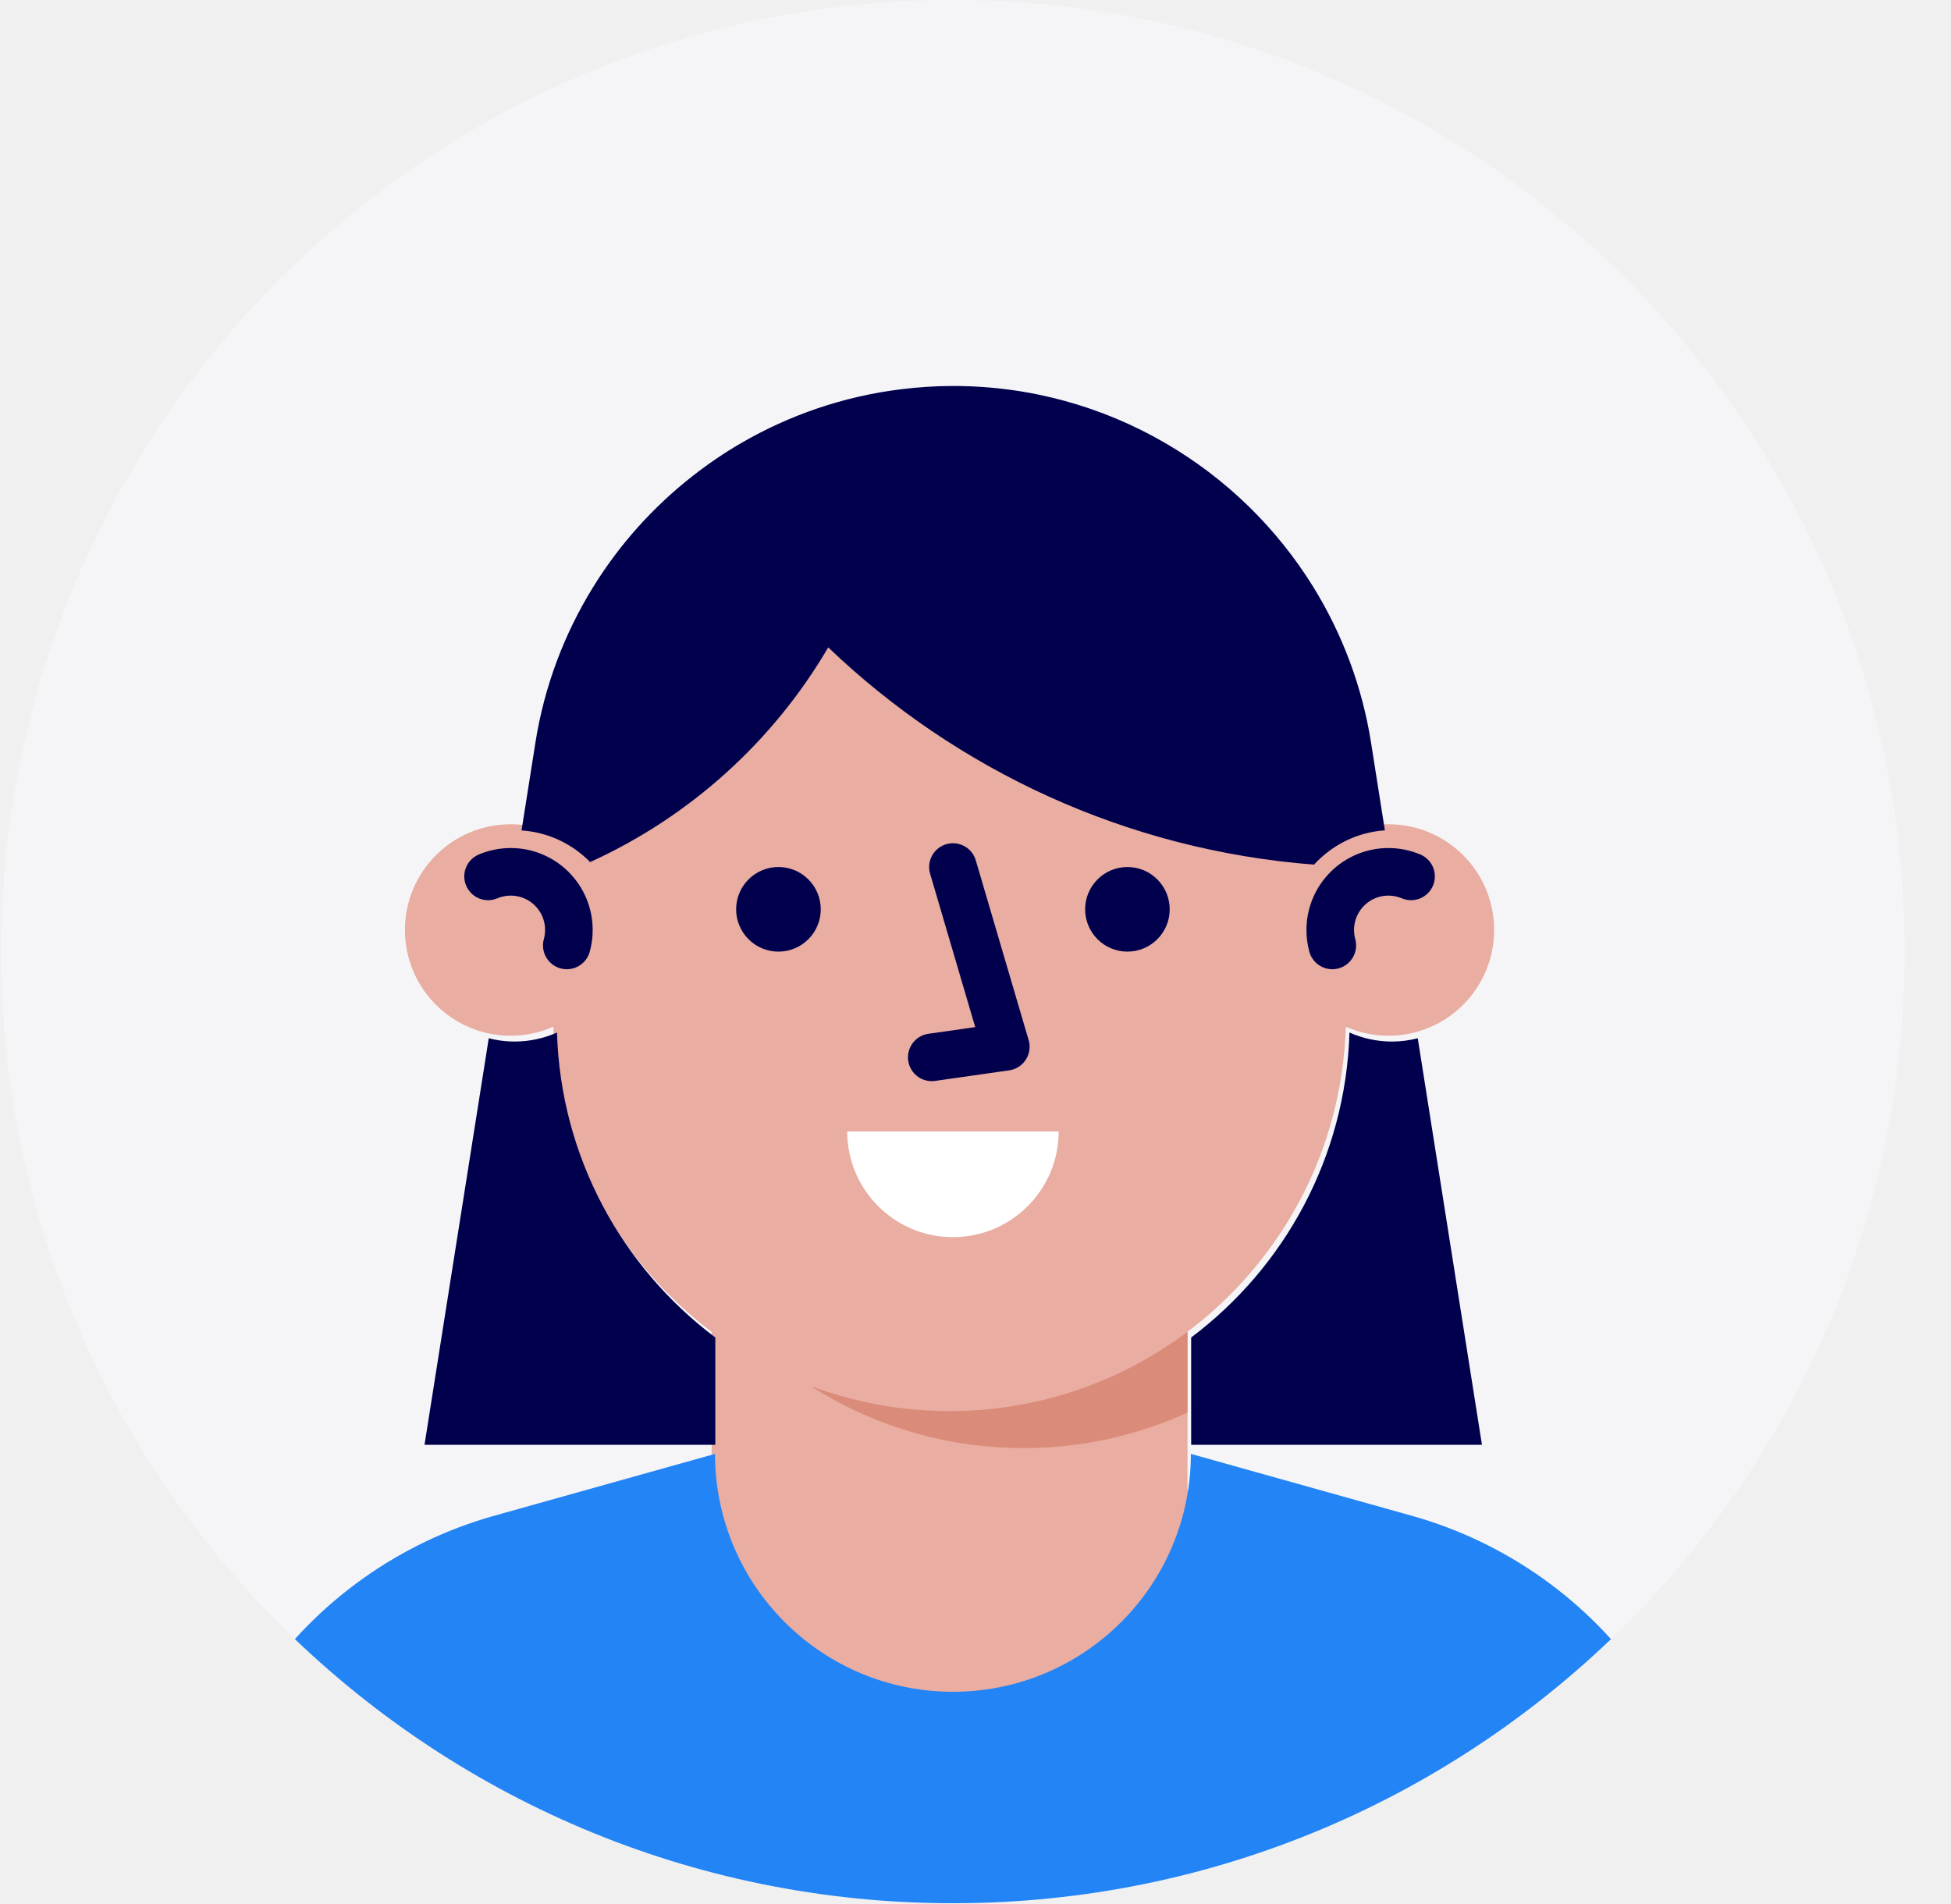
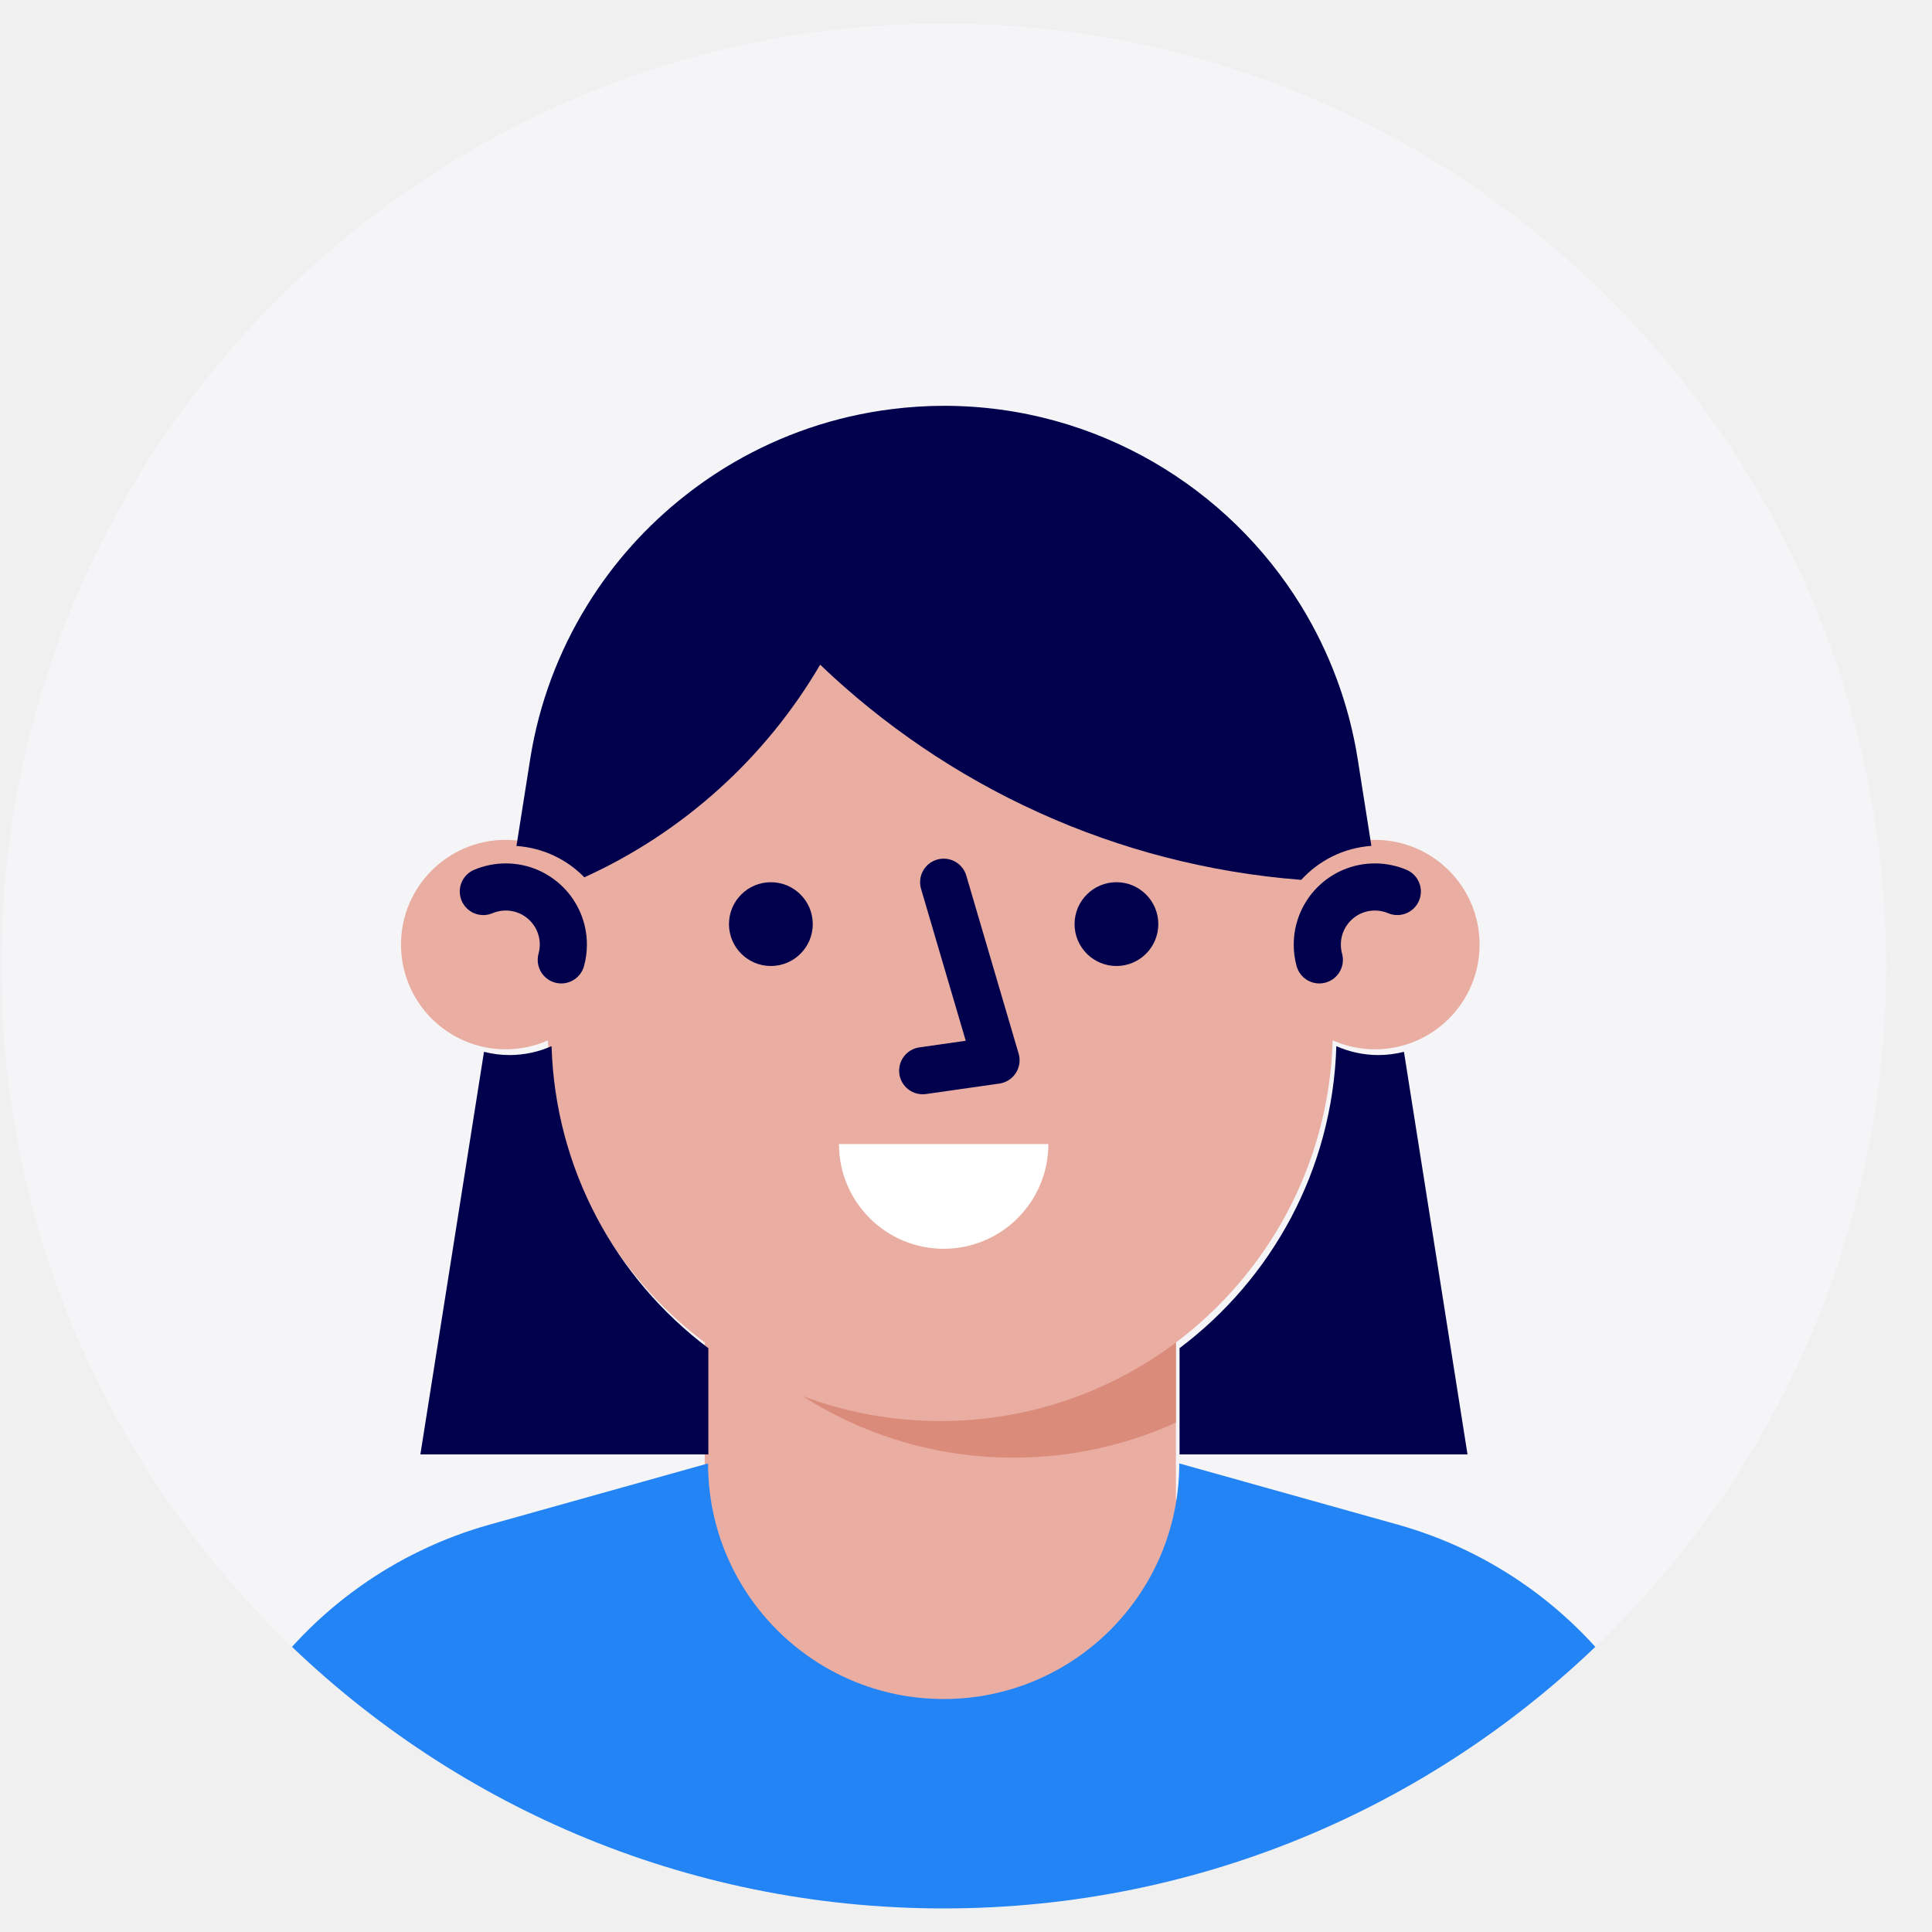
- <svg xmlns="http://www.w3.org/2000/svg" width="41" height="40" viewBox="0 0 41 40" fill="none">
+ <svg xmlns="http://www.w3.org/2000/svg" width="30" height="30" viewBox="0 0 41 40" fill="none">
  <rect x="0.026" width="40" height="40" rx="20" fill="#F5F5F8" />
  <mask id="mask0" mask-type="alpha" maskUnits="userSpaceOnUse" x="0" y="0" width="41" height="40">
    <rect x="0.026" width="40" height="40" rx="20" fill="white" />
  </mask>
  <g mask="url(#mask0)">
    <path fill-rule="evenodd" clip-rule="evenodd" d="M34.506 36.127C33.327 34.421 31.589 33.182 29.592 32.622L24.955 31.323V27.99C26.915 26.517 28.203 24.2 28.282 21.578C28.556 21.699 28.858 21.768 29.177 21.768C30.404 21.768 31.399 20.773 31.399 19.545C31.399 18.318 30.404 17.323 29.177 17.323C28.861 17.323 28.561 17.39 28.288 17.509V16.879C28.288 12.276 24.557 8.545 19.955 8.545H19.955C15.352 8.545 11.621 12.276 11.621 16.879V17.509C11.349 17.39 11.049 17.323 10.733 17.323C9.505 17.323 8.51 18.318 8.51 19.545C8.51 20.773 9.505 21.768 10.733 21.768C11.051 21.768 11.354 21.699 11.628 21.578C11.707 24.2 12.994 26.517 14.955 27.99V31.323L10.317 32.622C8.321 33.182 6.582 34.421 5.403 36.127L2.177 40.794V44.101H37.733V40.794L34.506 36.127Z" fill="#E9ADA1" />
    <path fill-rule="evenodd" clip-rule="evenodd" d="M19.955 29.657C18.927 29.657 17.944 29.469 17.035 29.129C18.328 29.955 19.863 30.434 21.51 30.434C22.739 30.434 23.905 30.166 24.955 29.689V27.99C23.562 29.036 21.831 29.657 19.955 29.657Z" fill="#DB8B79" />
    <path d="M11.911 19.87C11.94 19.767 11.955 19.658 11.955 19.546C11.955 18.87 11.408 18.323 10.733 18.323C10.564 18.323 10.403 18.358 10.257 18.419" stroke="#00004D" stroke-linecap="round" stroke-linejoin="round" />
    <path d="M27.998 19.87C27.97 19.767 27.955 19.658 27.955 19.546C27.955 18.87 28.502 18.323 29.177 18.323C29.346 18.323 29.507 18.358 29.653 18.419" stroke="#00004D" stroke-linecap="round" stroke-linejoin="round" />
    <path fill-rule="evenodd" clip-rule="evenodd" d="M17.405 13.606C16.249 15.581 14.499 17.165 12.401 18.118C12.03 17.738 11.524 17.491 10.96 17.453L11.252 15.606V15.605C11.438 14.428 11.856 13.327 12.457 12.351C13.011 11.449 13.723 10.656 14.553 10.006C14.877 9.752 15.219 9.519 15.577 9.311C16.583 8.727 17.713 8.334 18.919 8.183C19.283 8.137 19.655 8.112 20.032 8.112C21.656 8.112 23.177 8.55 24.487 9.311C25.762 10.051 26.836 11.097 27.608 12.351C28.208 13.327 28.626 14.428 28.812 15.606L29.103 17.451C28.514 17.491 27.989 17.762 27.614 18.172C23.666 17.866 20.103 16.185 17.405 13.606ZM15.032 28.11C13.073 26.637 11.784 24.322 11.705 21.701C11.431 21.822 11.129 21.89 10.81 21.89C10.623 21.89 10.444 21.865 10.271 21.821L8.921 30.365H15.032V28.11ZM29.254 21.89C28.935 21.89 28.633 21.822 28.359 21.701C28.28 24.322 26.991 26.637 25.032 28.11V30.365H31.143L29.794 21.821C29.621 21.865 29.441 21.89 29.254 21.89Z" fill="#00004D" />
    <path fill-rule="evenodd" clip-rule="evenodd" d="M22.248 23.779C22.248 25.006 21.253 26.001 20.026 26.001C18.799 26.001 17.804 25.006 17.804 23.779H22.248Z" fill="white" />
    <path fill-rule="evenodd" clip-rule="evenodd" d="M24.581 19.111C24.581 19.602 24.183 20 23.693 20C23.202 20 22.804 19.602 22.804 19.111C22.804 18.62 23.202 18.222 23.693 18.222C24.183 18.222 24.581 18.62 24.581 19.111Z" fill="#00004D" />
    <path fill-rule="evenodd" clip-rule="evenodd" d="M17.248 19.111C17.248 19.602 16.85 20 16.359 20C15.868 20 15.47 19.602 15.47 19.111C15.47 18.62 15.868 18.222 16.359 18.222C16.85 18.222 17.248 18.62 17.248 19.111Z" fill="#00004D" />
    <path d="M20.026 18.222L21.137 22L19.581 22.222" stroke="#00004D" stroke-linecap="round" stroke-linejoin="round" />
    <path fill-rule="evenodd" clip-rule="evenodd" d="M37.804 40.027L34.577 35.36C33.398 33.654 31.66 32.414 29.663 31.855L25.026 30.556C25.026 33.317 22.787 35.556 20.026 35.556C17.265 35.556 15.026 33.317 15.026 30.556L10.389 31.855C8.392 32.414 6.654 33.654 5.474 35.36L2.248 40.027V43.333H37.804V40.027Z" fill="#2384F5" />
  </g>
</svg>
